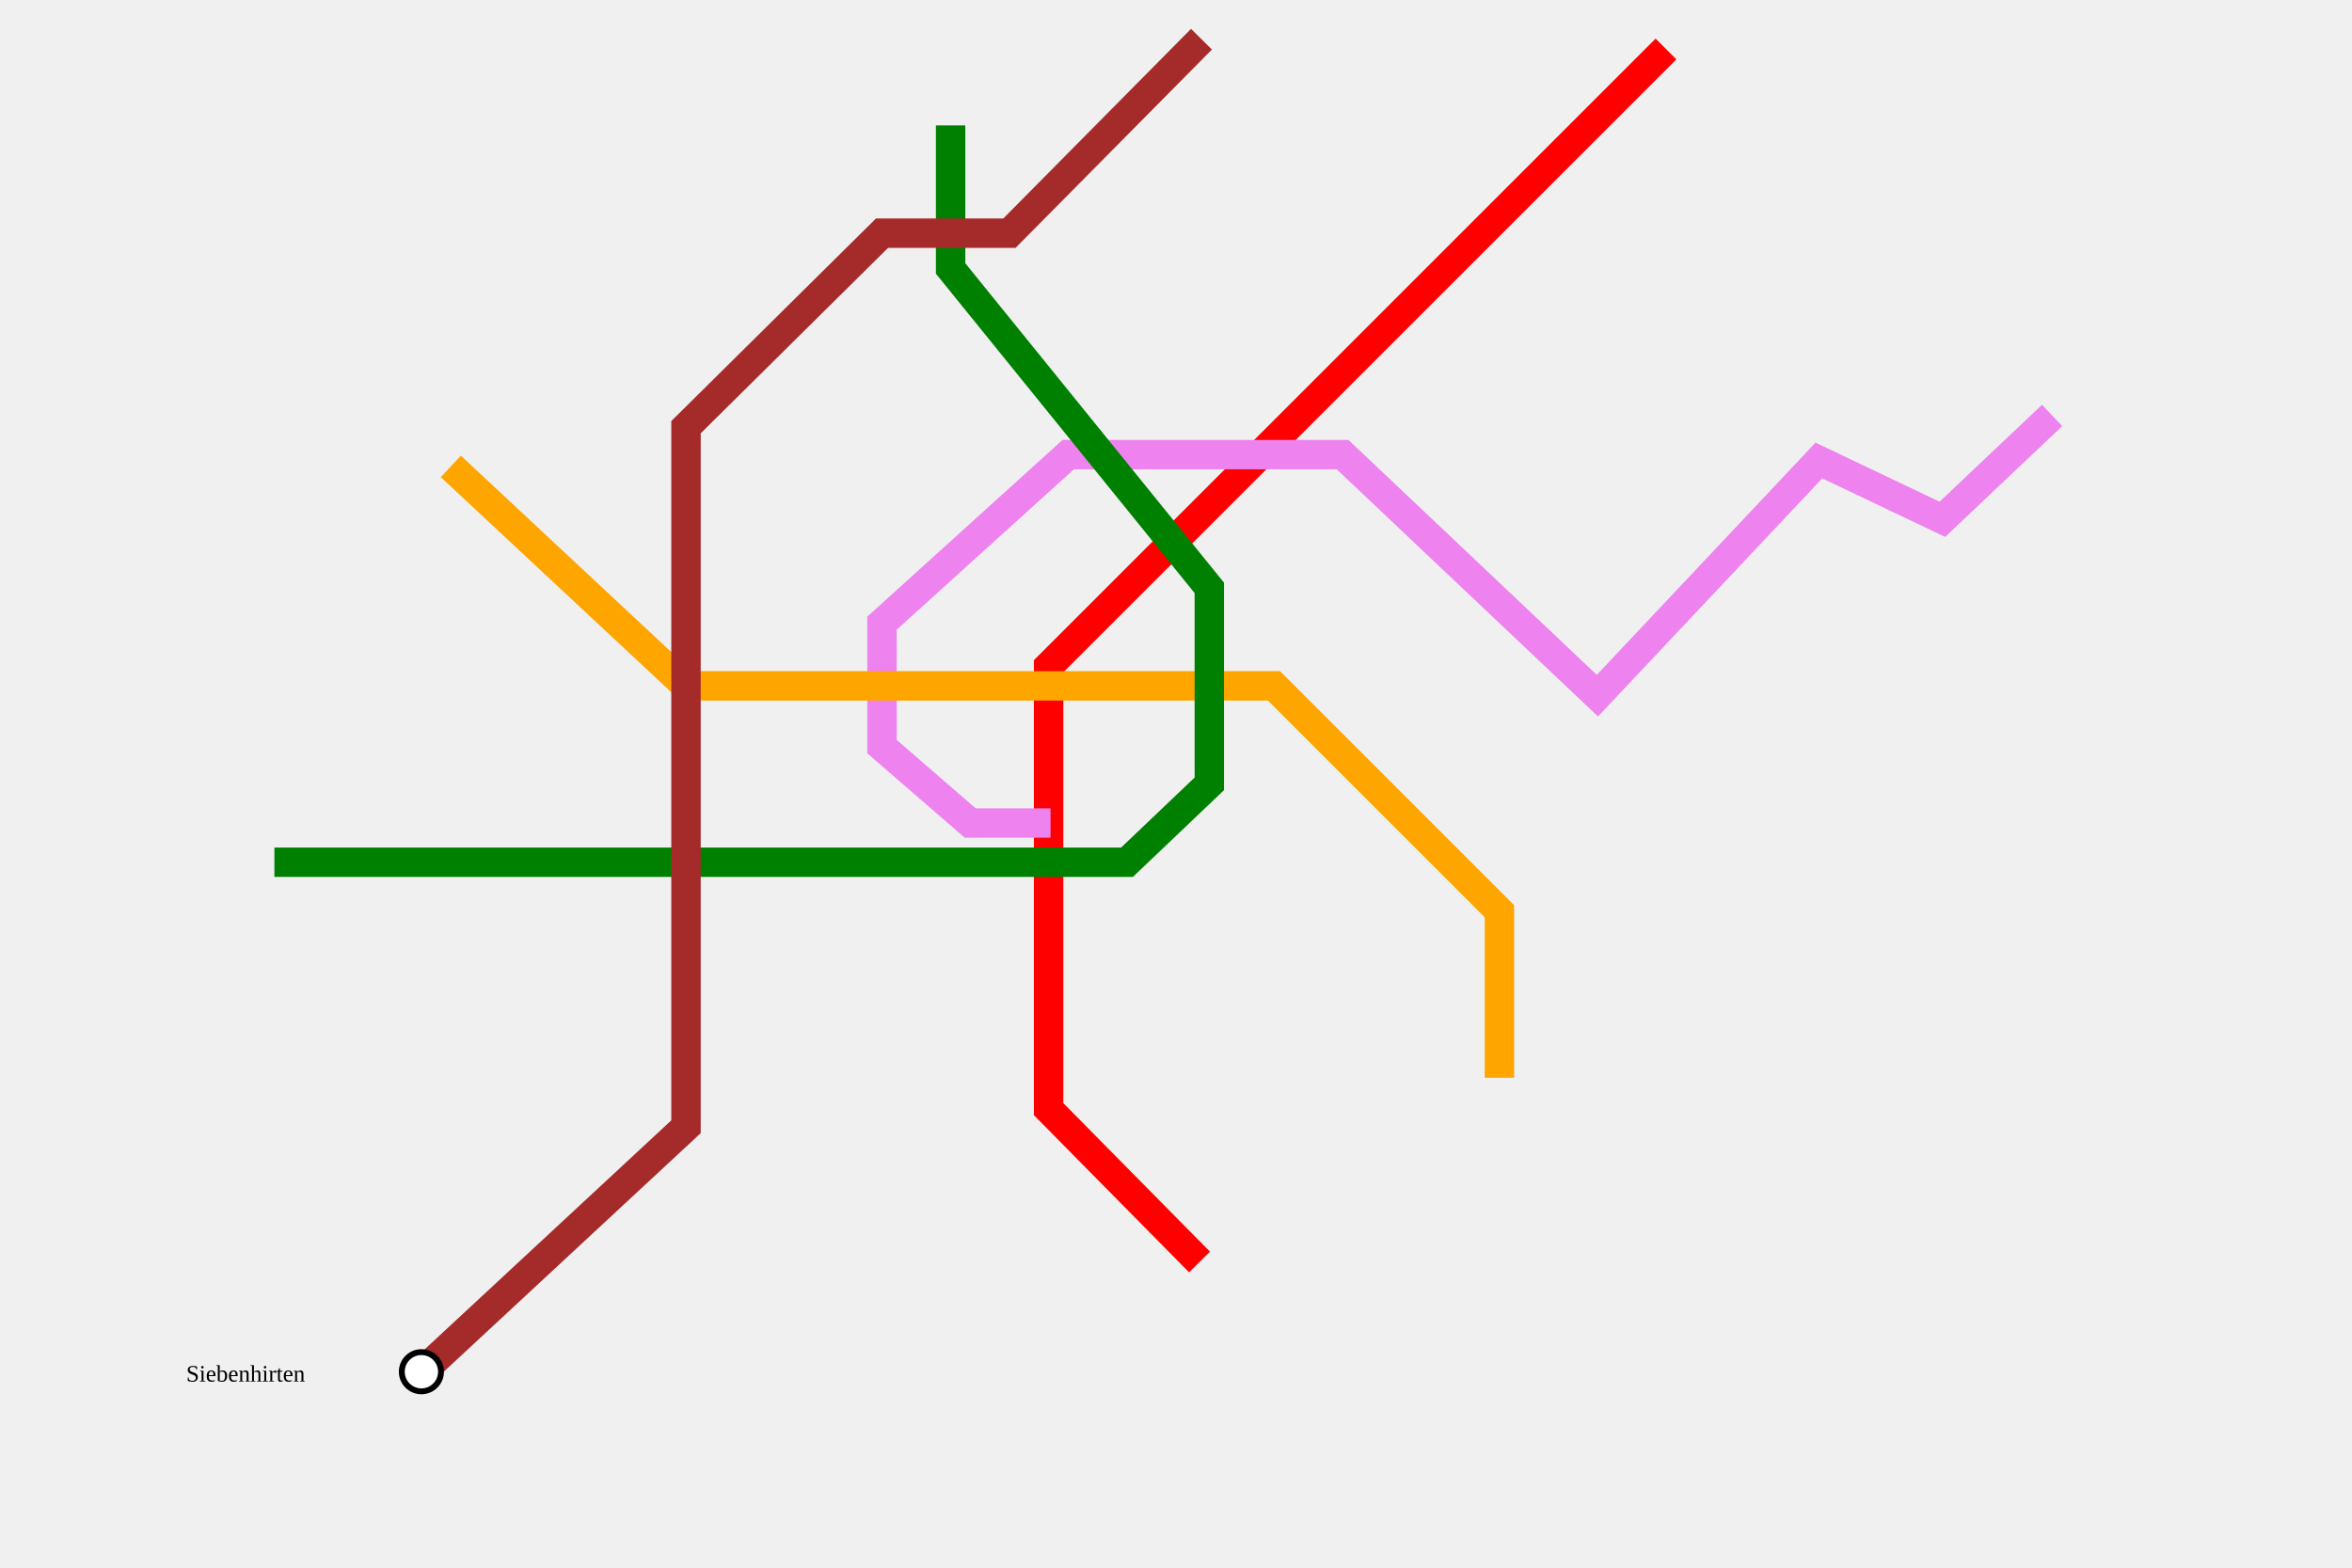
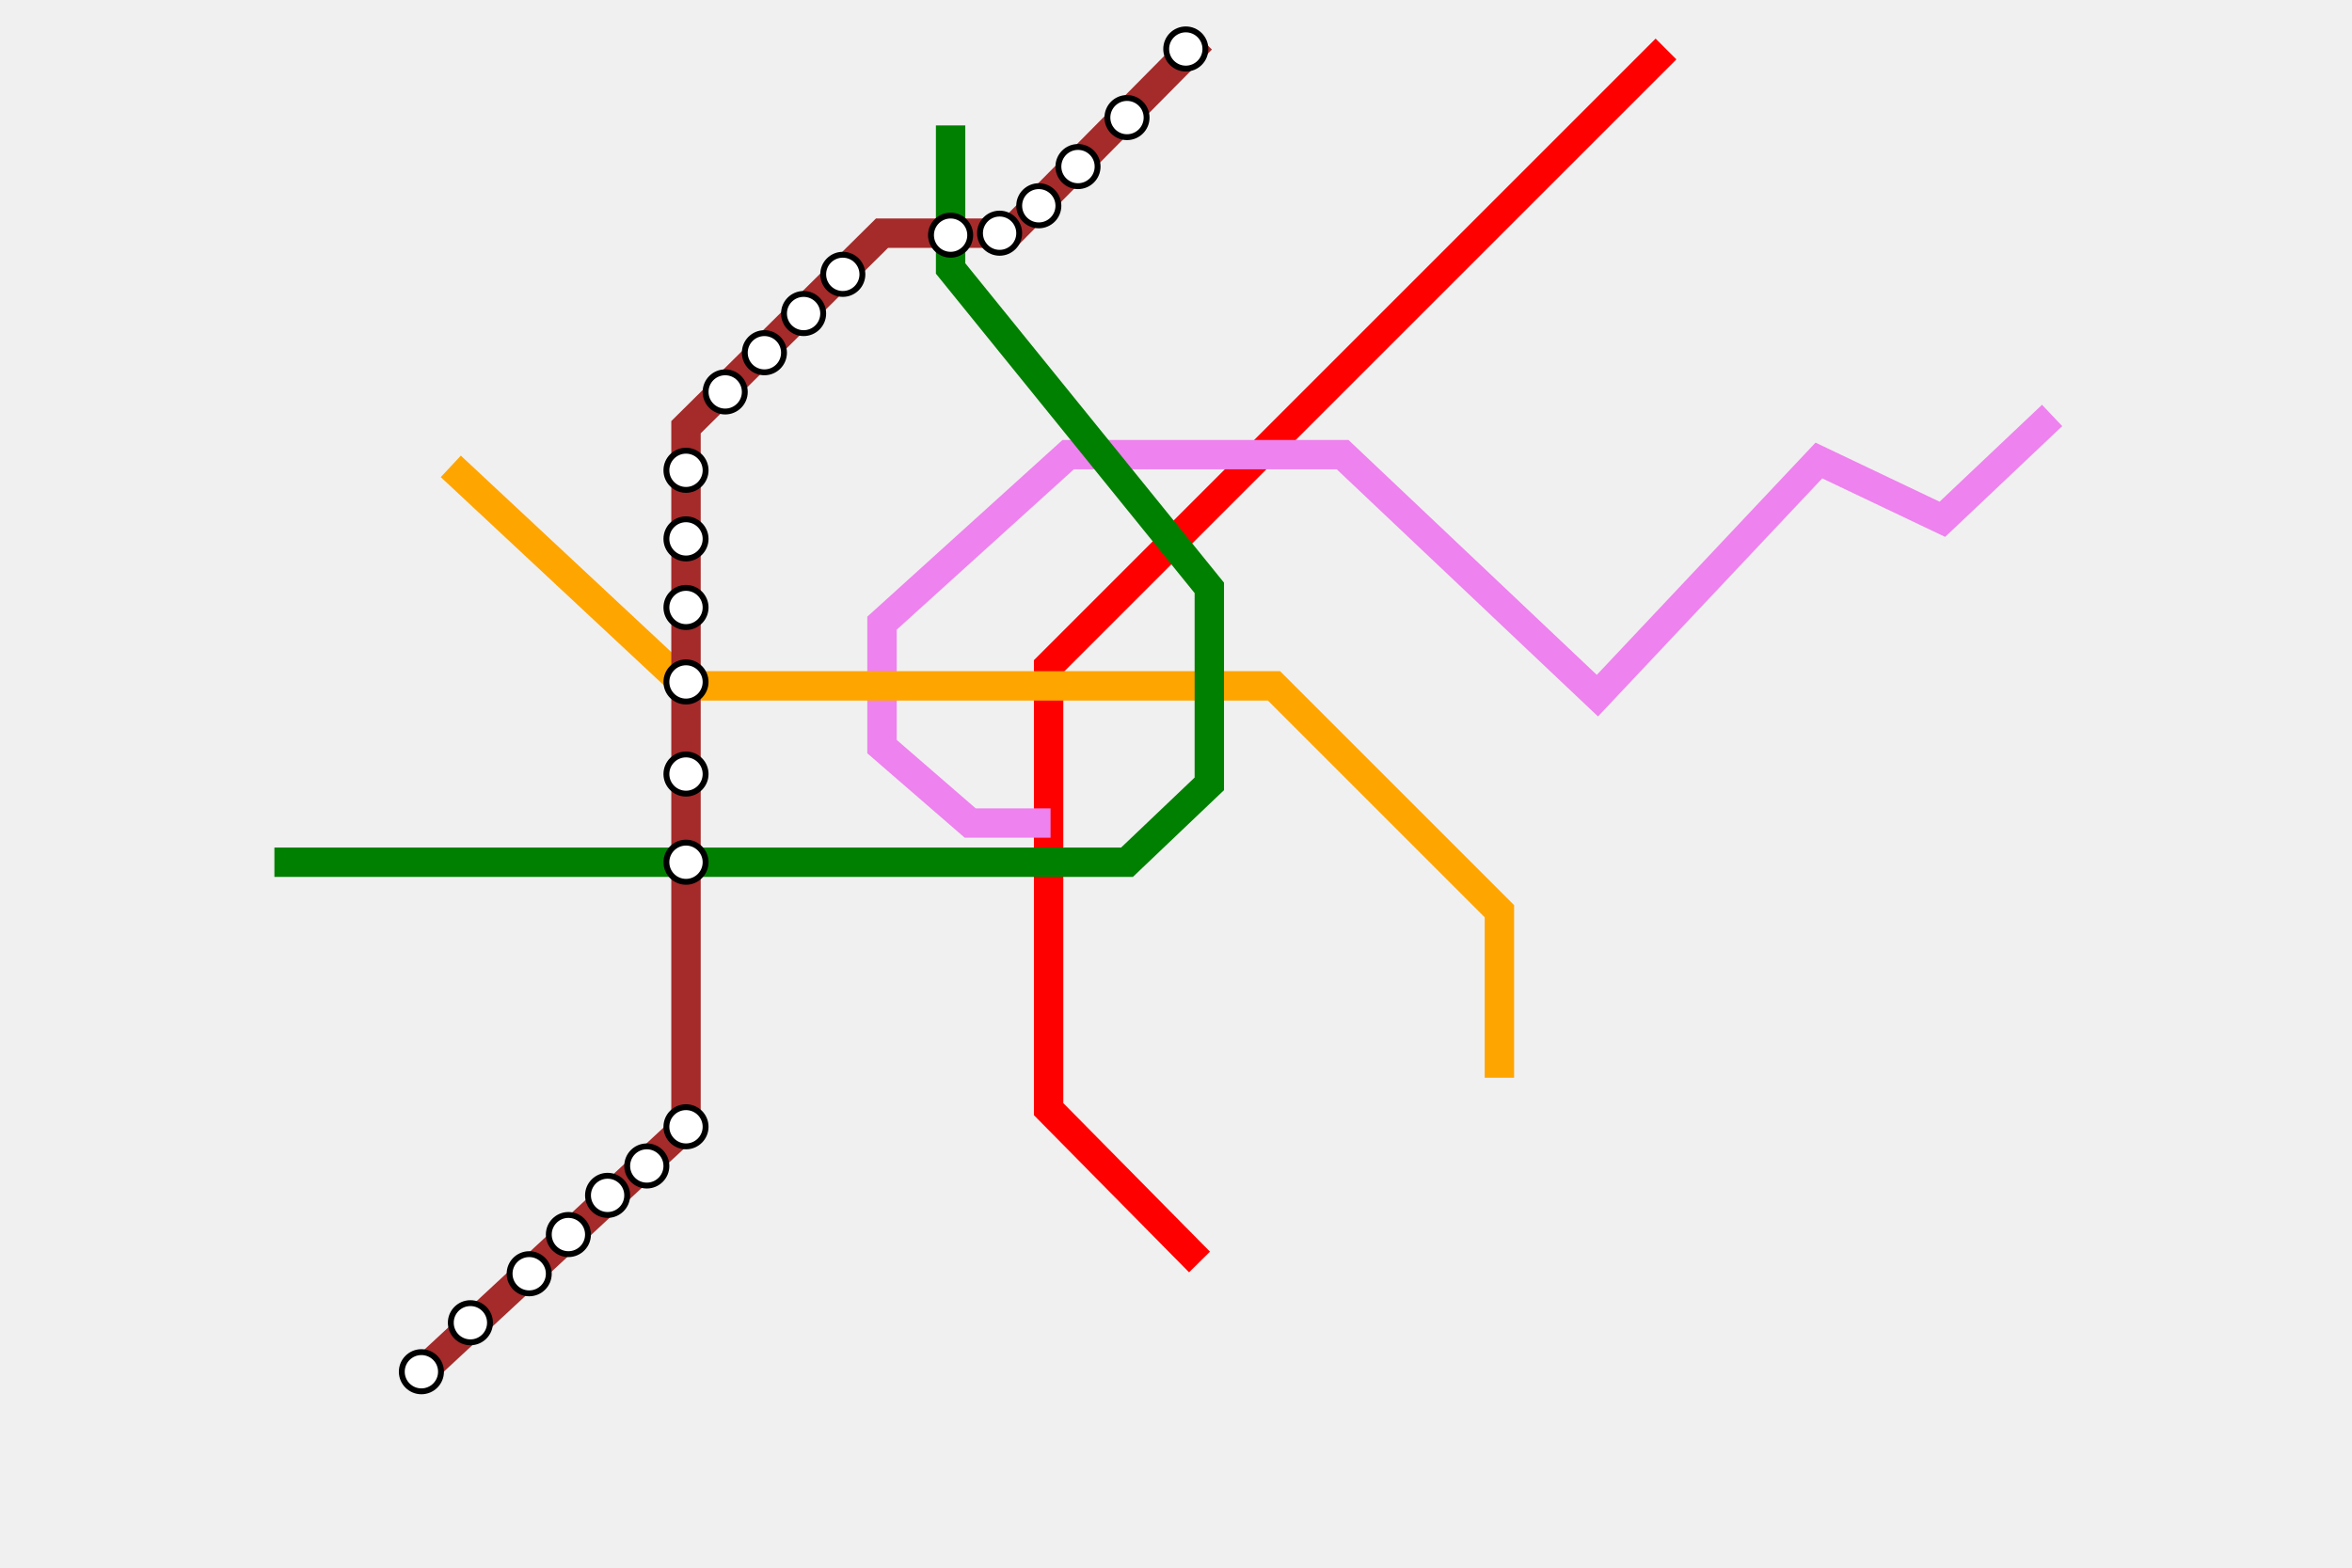
<svg xmlns="http://www.w3.org/2000/svg" viewBox="0 100 1200 800">
  <polyline points="612,744 535,666 535,440 850,125" style="fill:none;stroke:red;stroke-width:15" id="u1" />
  <polyline points="1047,312 991,365 928,335 815,455 685,332 545,332 450,418 450,481 495,520 536,520" style="fill:none;stroke:violet;stroke-width:15" id="u2" />
  <polyline points="230,338 350,450 650,450 765,565 765,650" style="fill:none;stroke:orange;stroke-width:15" id="u3" />
  <polyline points="140,540 575,540 617,500 617,400 485,237 485,164" style="fill:none;stroke:green;stroke-width:15" id="u4" />
  <polyline points="210,805 350,675 350,318 450,219 515, 219 613,120" style="fill:none;stroke:brown;stroke-width:15" id="u6" />
-   <circle cx="215" cy="800" r="10" stroke="black" stroke-width="3" fill="white" />
-   <text x="95" y="805" fill="black">Siebenhirten</text>
+   <circle id="siebenhirten" cx="215" cy="800" r="10" stroke="black" stroke-width="3" fill="white" />
+   <circle id="perfektastrasse" cx="240" cy="775" r="10" stroke="black" stroke-width="3" fill="white" />
+   <circle id="erlaaerstrasse" cx="270" cy="750" r="10" stroke="black" stroke-width="3" fill="white" />
+   <circle id="alterlaa" cx="290" cy="730" r="10" stroke="black" stroke-width="3" fill="white" />
+   <circle id="amschoepfwerk" cx="310" cy="710" r="10" stroke="black" stroke-width="3" fill="white" />
+   <circle id="tschertegasse" cx="330" cy="695" r="10" stroke="black" stroke-width="3" fill="white" />
+   <circle id="bahnhofmeidling" cx="350" cy="675" r="10" stroke="black" stroke-width="3" fill="white" />
+   <circle id="laengenfeldgasse" cx="350" cy="540" r="10" stroke="black" stroke-width="3" fill="white" />
+   <circle id="gumpendorferstrasse" cx="350" cy="495" r="10" stroke="black" stroke-width="3" fill="white" />
+   <circle id="westbahnhof" cx="350" cy="448" r="10" stroke="black" stroke-width="3" fill="white" />
+   <circle id="burggassestadthalle" cx="350" cy="410" r="10" stroke="black" stroke-width="3" fill="white" />
+   <circle id="thalistrasse" cx="350" cy="375" r="10" stroke="black" stroke-width="3" fill="white" />
+   <circle id="josefstaedterstrasse" cx="350" cy="340" r="10" stroke="black" stroke-width="3" fill="white" />
+   <circle id="alserstrasse" cx="370" cy="300" r="10" stroke="black" stroke-width="3" fill="white" />
+   <circle id="michelbeuern-akh" cx="390" cy="280" r="10" stroke="black" stroke-width="3" fill="white" />
+   <circle id="wahringerstrasse-volksoper" cx="410" cy="260" r="10" stroke="black" stroke-width="3" fill="white" />
+   <circle id="nussdorferstrasse" cx="430" cy="240" r="10" stroke="black" stroke-width="3" fill="white" />
+   <circle id="spittelau" cx="485" cy="220" r="10" stroke="black" stroke-width="3" fill="white" />
+   <circle id="jaegerstrasse" cx="510" cy="219" r="10" stroke="black" stroke-width="3" fill="white" />
+   <circle id="dresdnerstrasse" cx="530" cy="205" r="10" stroke="black" stroke-width="3" fill="white" />
+   <circle id="handelskai" cx="550" cy="185" r="10" stroke="black" stroke-width="3" fill="white" />
+   <circle id="neuedonau" cx="575" cy="160" r="10" stroke="black" stroke-width="3" fill="white" />
+   <circle id="floridsdorf" cx="605" cy="125" r="10" stroke="black" stroke-width="3" fill="white" />
</svg>
